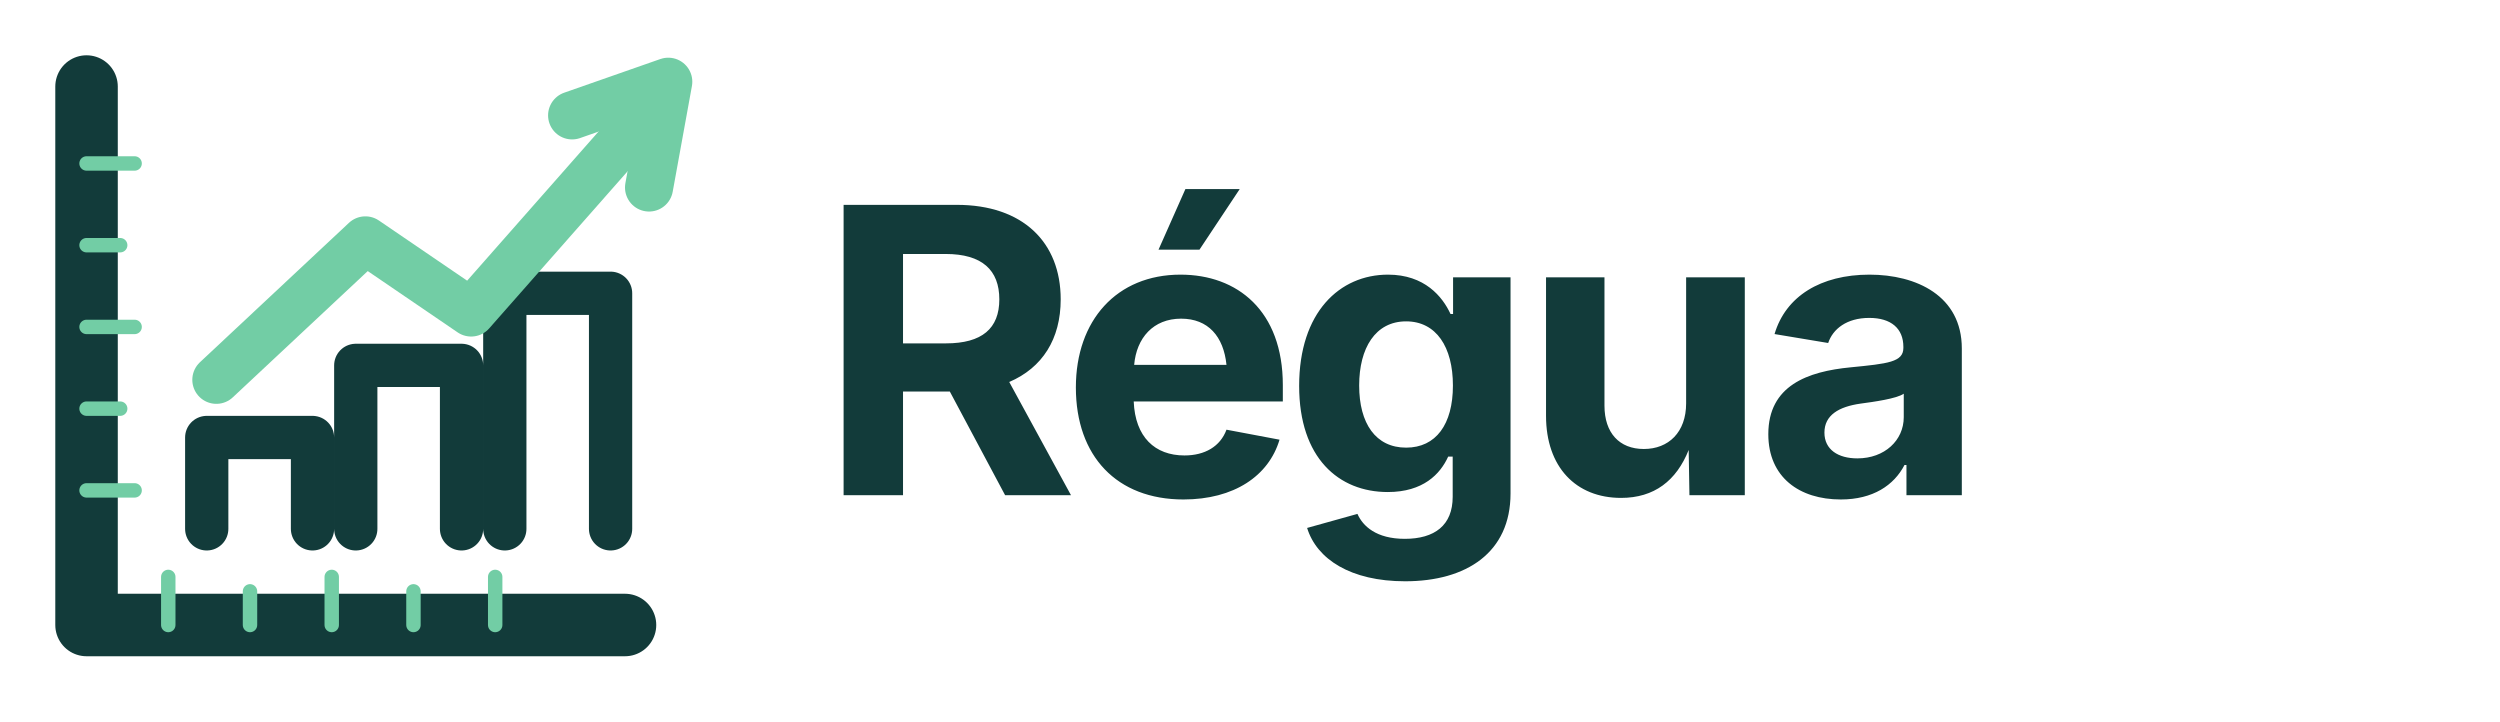
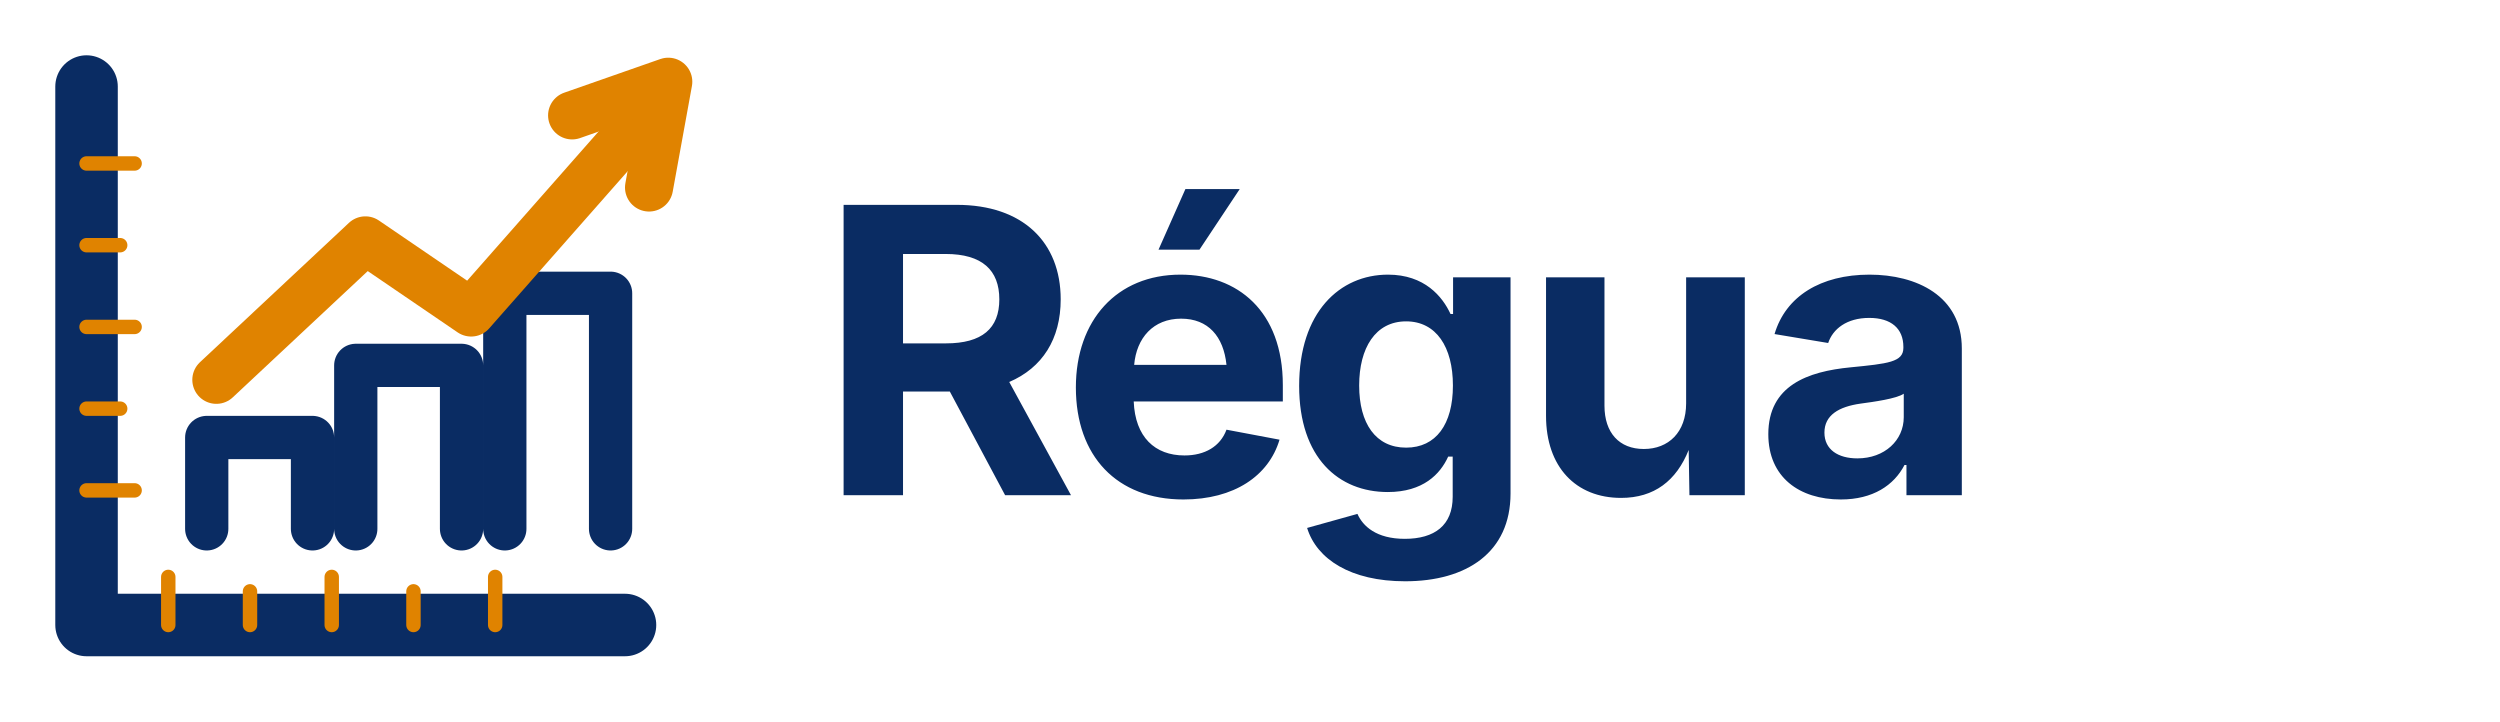
<svg xmlns="http://www.w3.org/2000/svg" viewBox="0 0 520 150" role="img" aria-labelledby="title">
  <g fill="none" stroke-linecap="round" stroke-linejoin="round">
-     <path d="M18 18v112h112" stroke="#123b3a" stroke-width="13" />
-     <path d="M18 34h10M18 51h7M18 68h10M18 85h7M18 102h10M35 130v-10M52 130v-7M69 130v-10M86 130v-7M103 130v-10" stroke="#72cda5" stroke-width="3" />
-     <path d="M43 110V91h22v19M74 110V76h22v34M105 110V61h22v49" stroke="#123b3a" stroke-width="9" />
-     <path d="m45 79 31-29 22 15 37-42" stroke="#72cda5" stroke-width="10" />
-     <path d="m119 24 20-7-4 22" stroke="#72cda5" stroke-width="10" />
+     <path d="M18 18v112h112" stroke="#0a2c63" stroke-width="13" />
+     <path d="M18 34h10M18 51h7M18 68h10M18 85h7M18 102h10M35 130v-10M52 130v-7M69 130v-10M86 130v-7M103 130v-10" stroke="#e08300" stroke-width="3" />
+     <path d="M43 110V91h22v19M74 110V76h22v34M105 110V61h22v49" stroke="#0a2c63" stroke-width="9" />
+     <path d="m45 79 31-29 22 15 37-42" stroke="#e08300" stroke-width="10" />
+     <path d="m119 24 20-7-4 22" stroke="#e08300" stroke-width="10" />
  </g>
-   <text x="170" y="103" font-family="Inter,Arial,sans-serif" font-size="83" font-weight="700" letter-spacing="-3" fill="#123b3a">Régua</text>
+   <text x="170" y="103" font-family="Inter,Arial,sans-serif" font-size="83" font-weight="700" letter-spacing="-3" fill="#0a2c63">Régua</text>
</svg>
